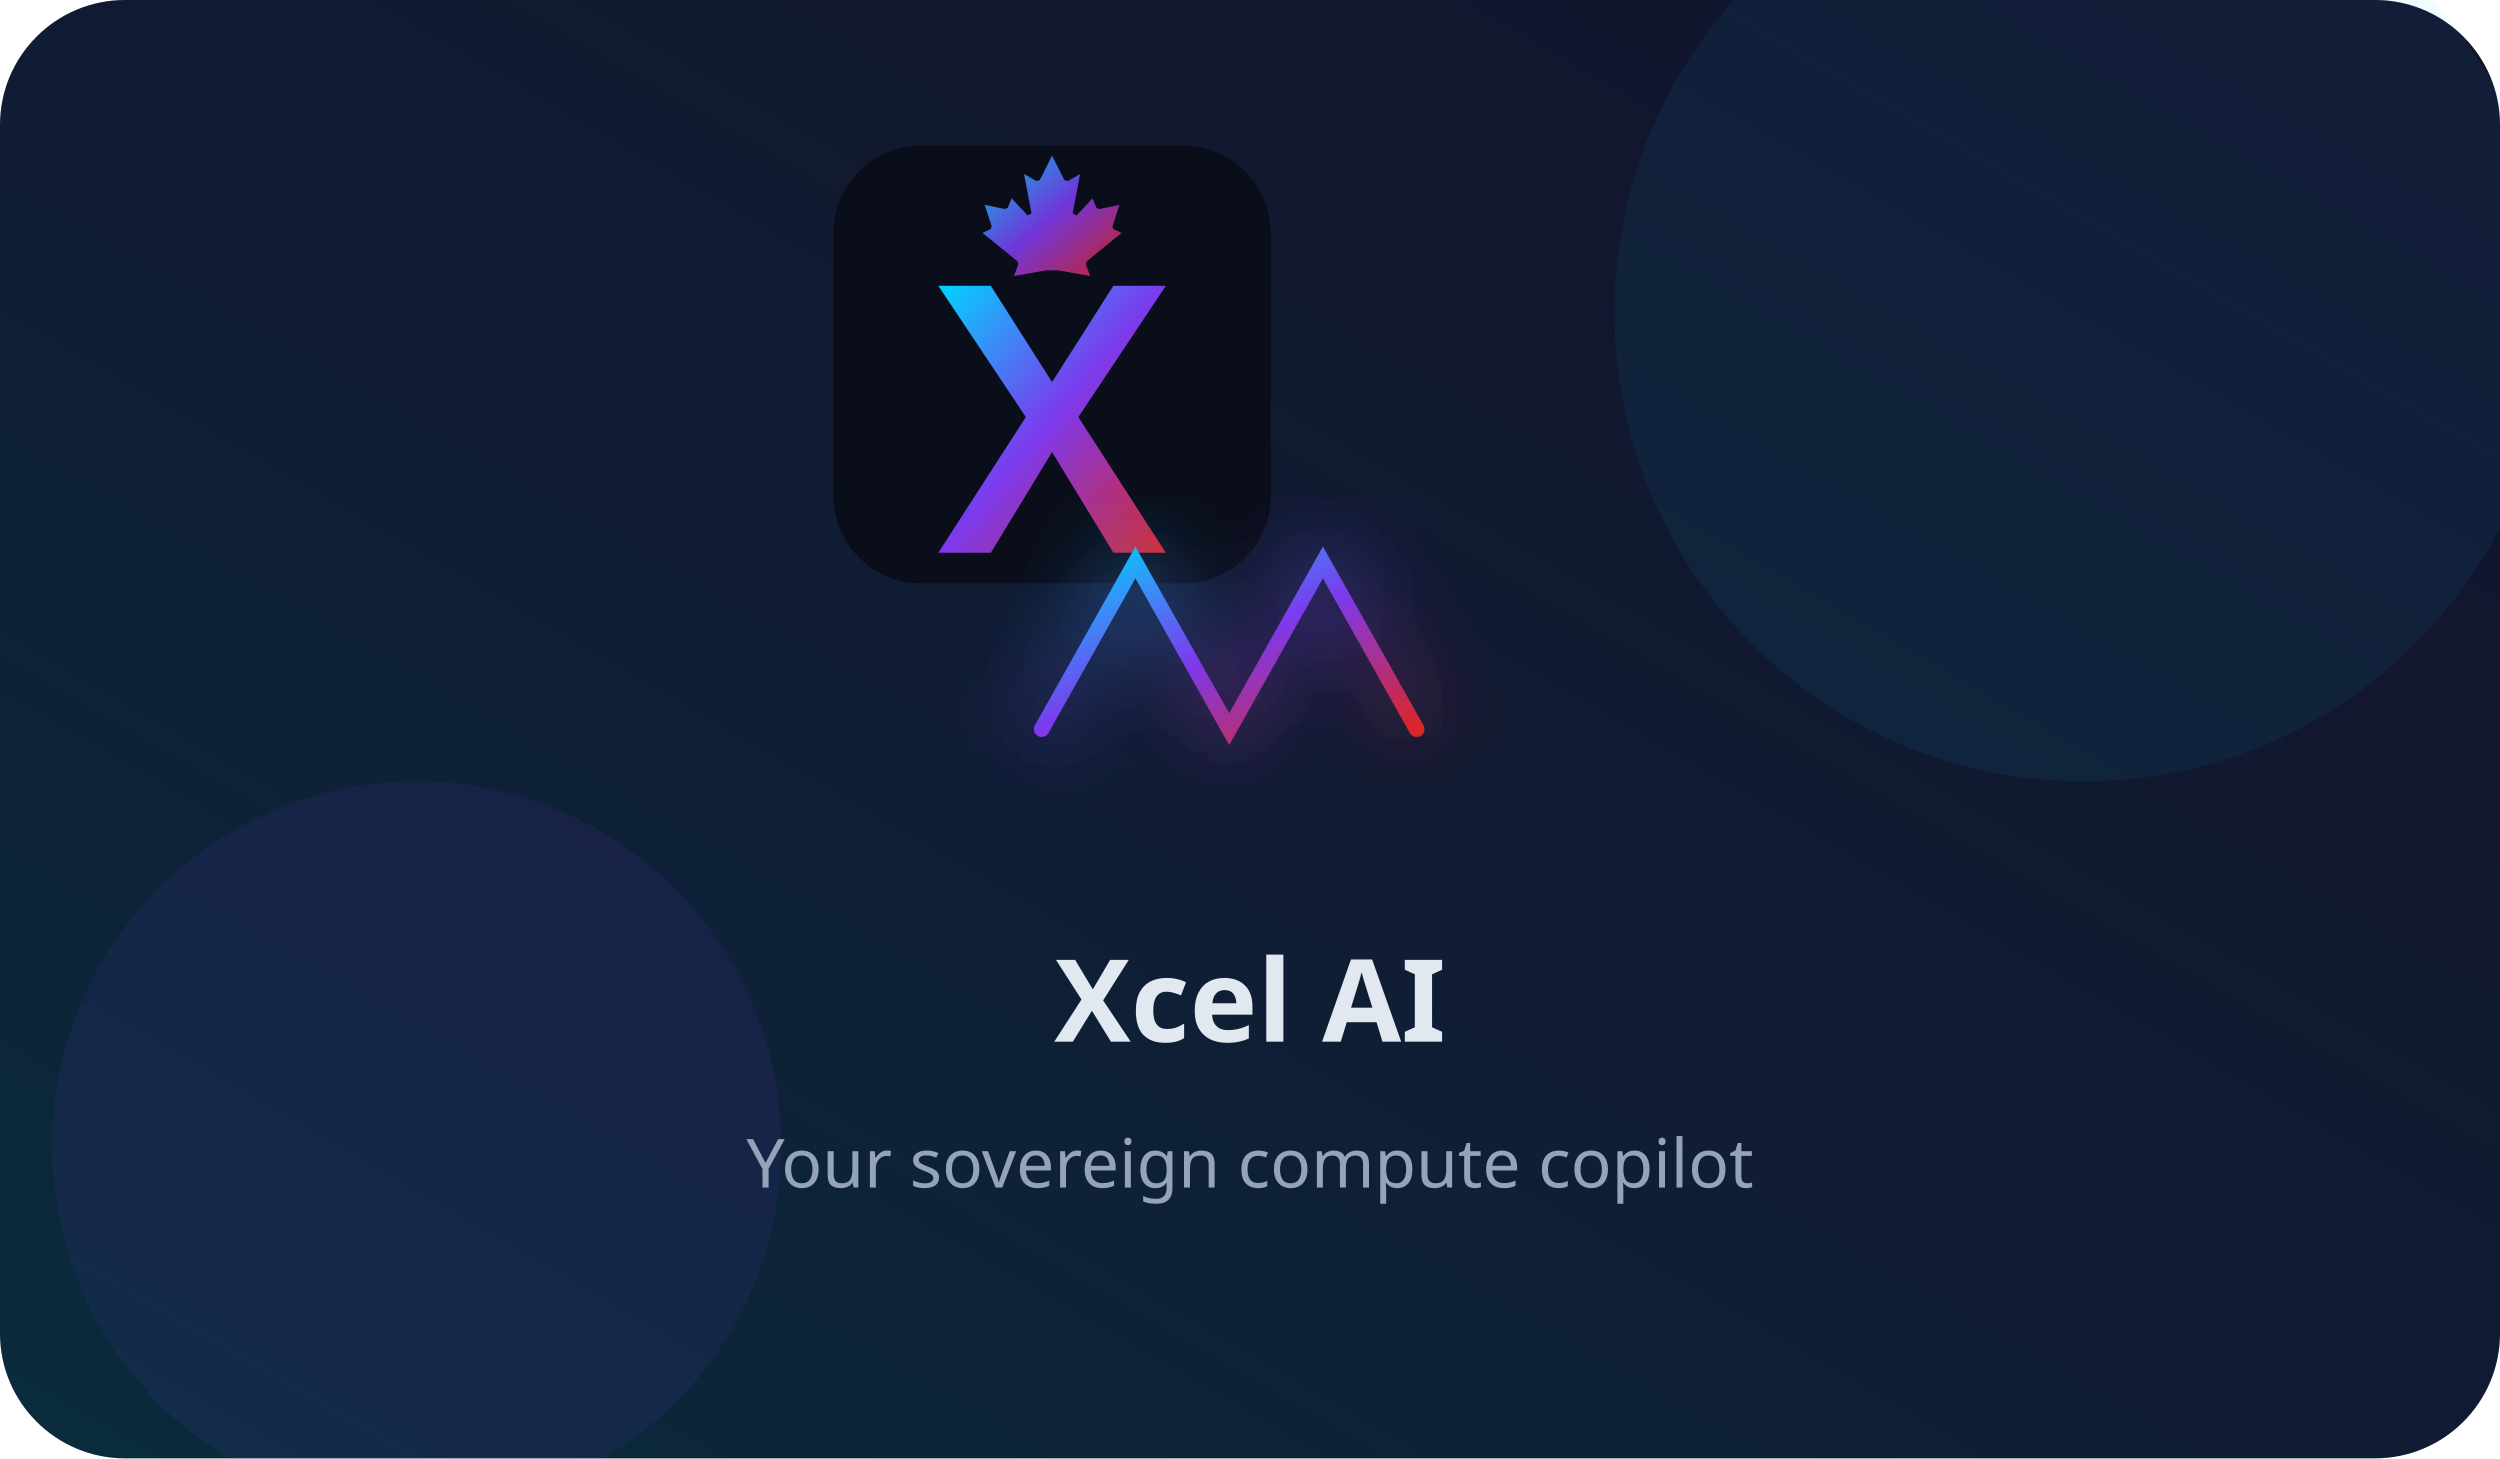
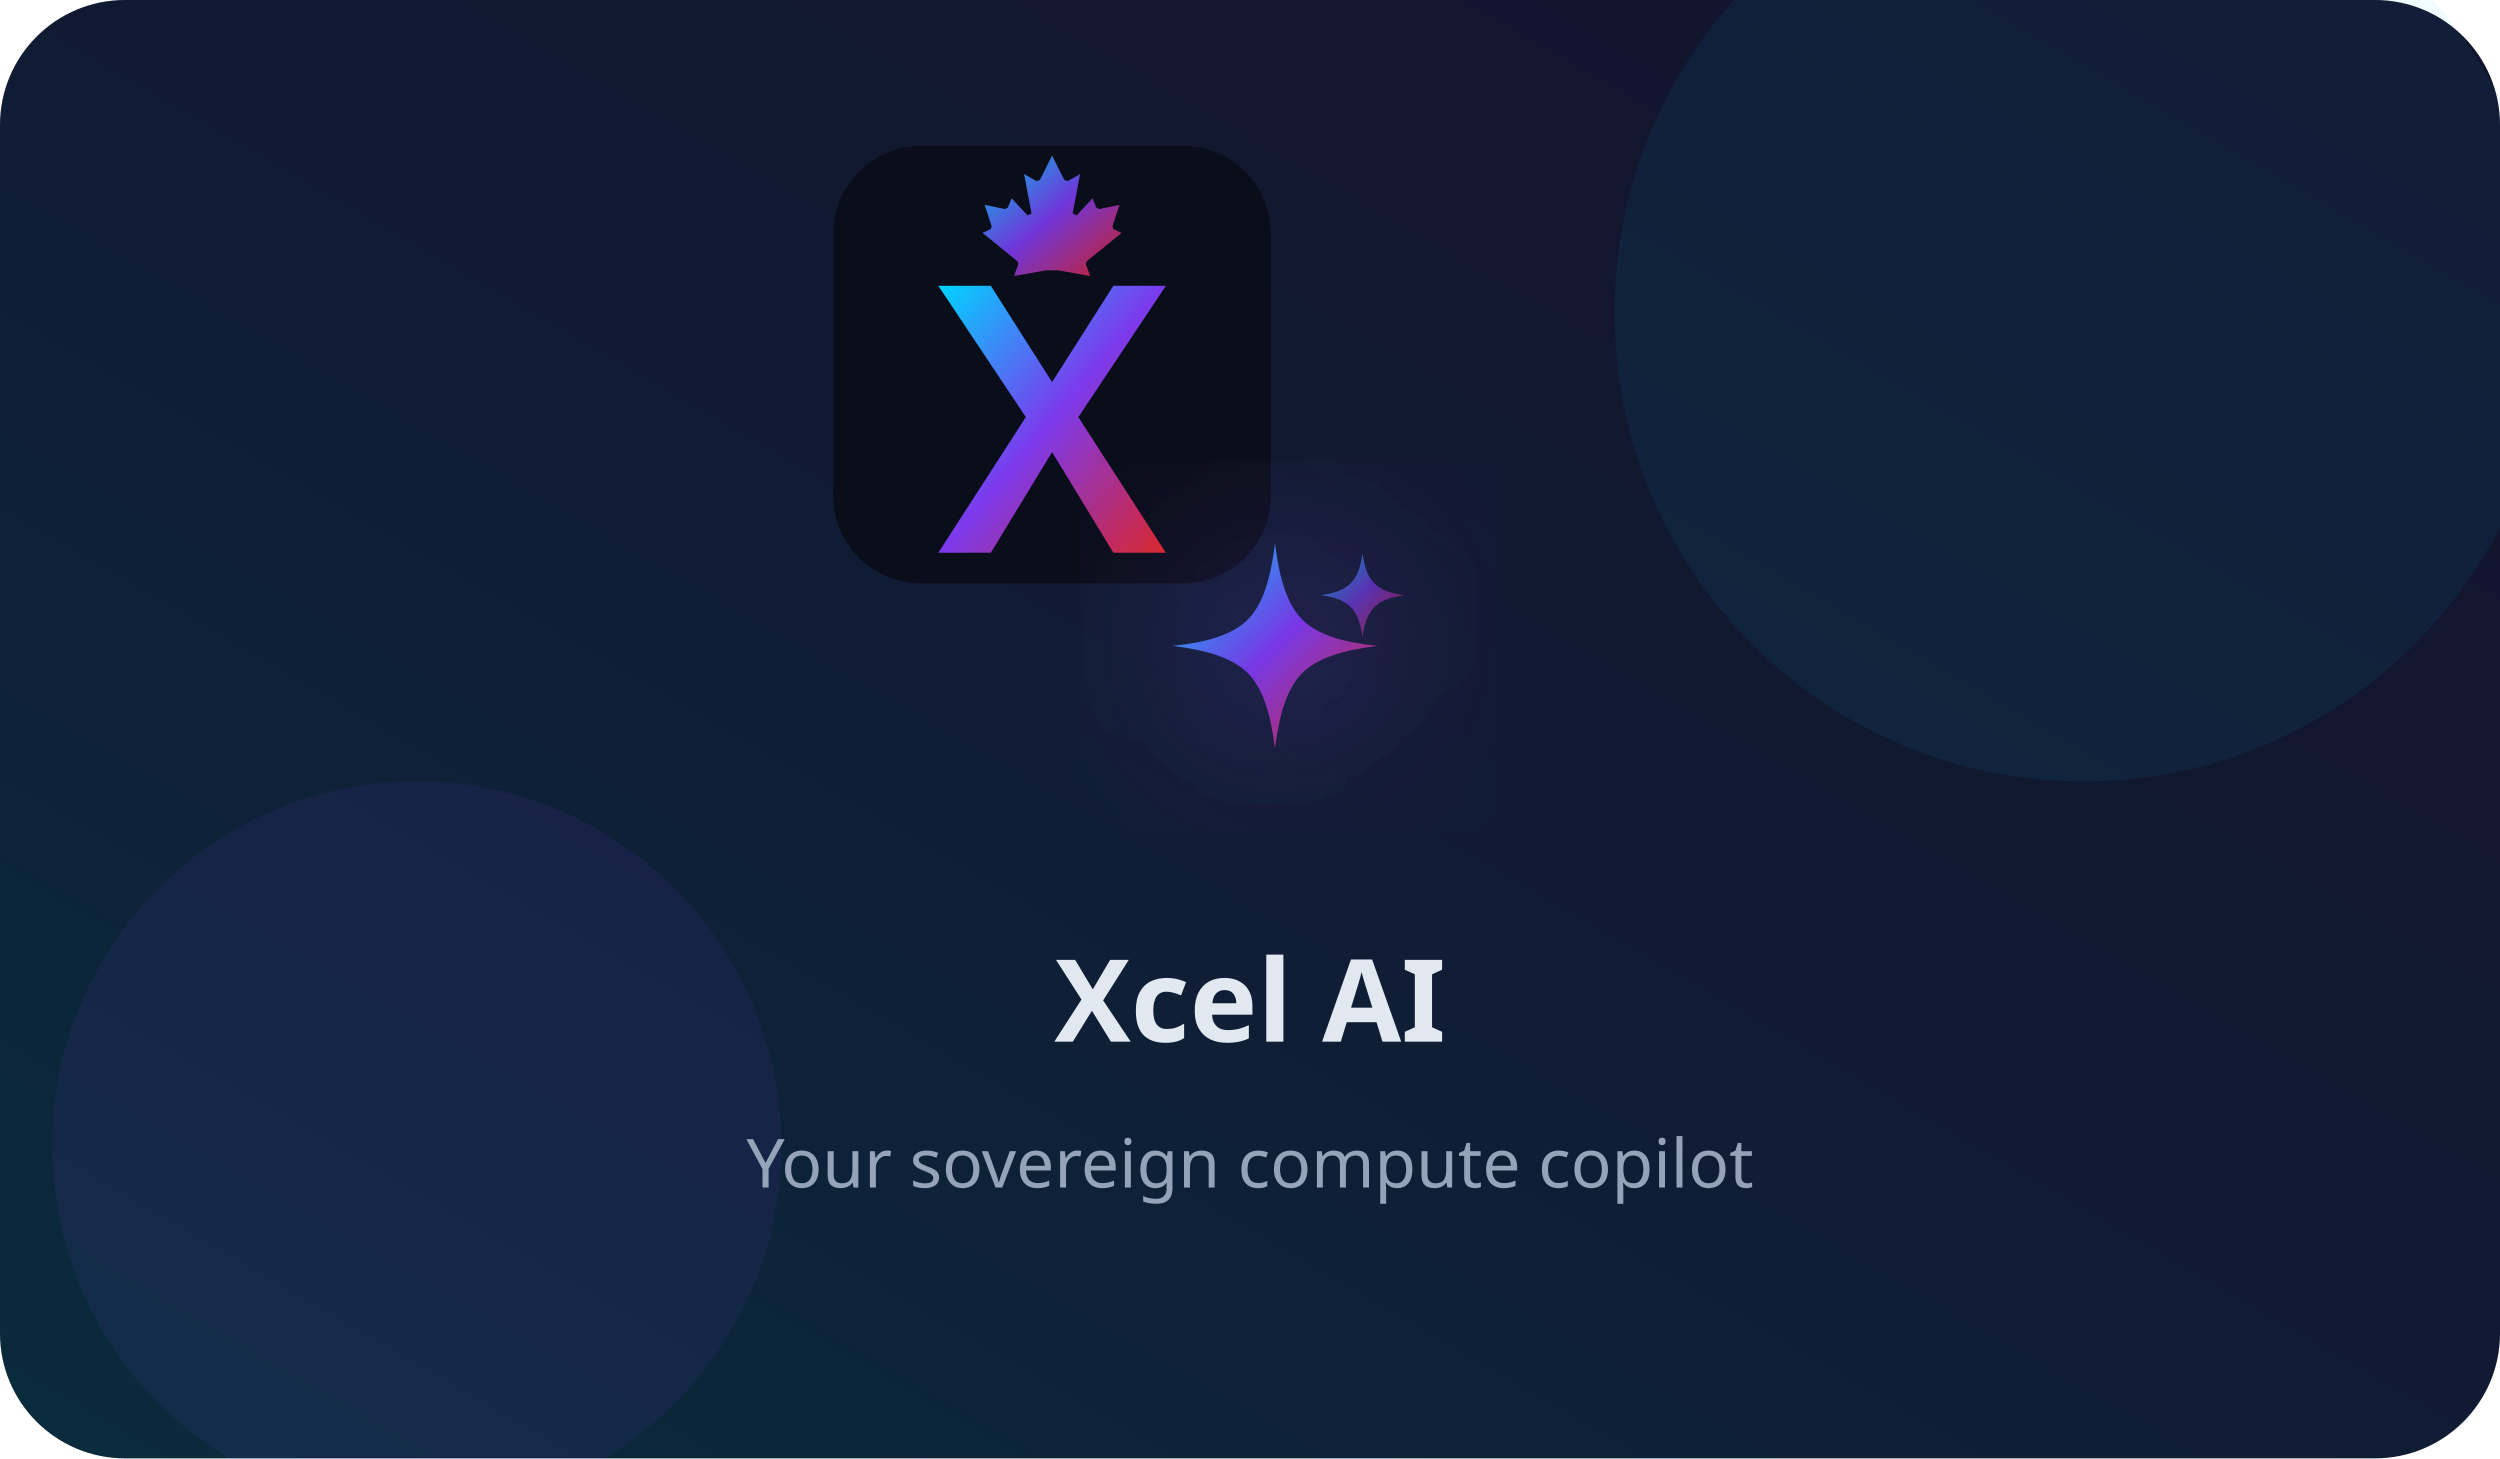
<svg xmlns="http://www.w3.org/2000/svg" viewBox="0 0 480 280" fill="none">
  <defs>
    <linearGradient id="g" x1="0%" y1="0%" x2="100%" y2="100%">
      <stop offset="0%" stop-color="#00d4ff" />
      <stop offset="50%" stop-color="#7c3aed" />
      <stop offset="100%" stop-color="#dc2626" />
    </linearGradient>
    <linearGradient id="gSoft" x1="0%" y1="100%" x2="100%" y2="0%">
      <stop offset="0%" stop-color="#00d4ff" stop-opacity="0.15" />
      <stop offset="100%" stop-color="#7c3aed" stop-opacity="0.08" />
    </linearGradient>
    <filter id="glow" x="-40%" y="-40%" width="180%" height="180%">
      <feGaussianBlur stdDeviation="8" result="b" />
      <feMerge>
        <feMergeNode in="b" />
        <feMergeNode in="SourceGraphic" />
      </feMerge>
    </filter>
  </defs>
  <rect width="480" height="280" rx="24" fill="#0a0e1a" />
  <rect width="480" height="280" rx="24" fill="url(#gSoft)" />
  <circle cx="400" cy="60" r="90" fill="#00d4ff" opacity="0.06" />
  <circle cx="80" cy="220" r="70" fill="#7c3aed" opacity="0.08" />
  <g transform="translate(160,28) scale(0.42)">
    <rect width="200" height="200" rx="40" fill="#0a0e1a" />
    <path d="M102.6,56.9 L117.4,59.5 L115.4,54.0 L115.8,52.8 L131.8,39.8 L128.1,38.1 L127.6,36.8 L130.8,27.0 L121.5,28.9 L120.2,28.2 L118.5,24.0 L111.2,31.8 L109.4,30.9 L112.8,12.9 L107.2,16.1 L105.6,15.6 L100.0,4.5 L94.4,15.6 L92.8,16.1 L87.2,12.9 L90.6,30.9 L88.8,31.8 L81.5,24.0 L79.8,28.2 L78.5,28.9 L69.2,27.0 L72.4,36.8 L71.9,38.1 L68.2,39.8 L84.2,52.8 L84.6,54.0 L82.6,59.5 L97.4,56.9 Z" fill="url(#g)" opacity="0.9" />
    <path d="M48,64 L72,64 L100,108 L128,64 L152,64 L112,124 L152,186 L128,186 L100,140 L72,186 L48,186 L88,124 Z" fill="url(#g)" />
  </g>
+   <g filter="url(#glow)" transform="translate(216, 100) scale(2.4)" fill="url(#g)">
+     <path d="M12 1.8c.38 3.07 1.05 4.96 2.18 6.1 1.13 1.13 3.02 1.8 6.02 2.1-3 .38-4.89 1.05-6.02 2.18-1.13 1.13-1.8 3.02-2.18 6.02-.38-3-1.05-4.89-2.18-6.02-1.13-1.13-3.02-1.8-6.02-2.18 3-.3 4.89-.97 6.02-2.1C10.95 6.76 11.62 4.87 12 1.8Z" opacity="0.95" />
+     <path d="M19 2.6c.16 1.18.45 1.9.95 2.4.5.5 1.22.79 2.4.95-1.18.16-1.9.45-2.4.95-.5.5-.79 1.22-.95 2.4-.16-1.18-.45-1.9-.95-2.4-.5-.5-1.22-.79-2.4-.95 1.18-.16 1.9-.45 2.4-.95.5-.5.79-1.22.95-2.4Z" opacity="0.65" />
+   </g>
  <text x="240" y="200" text-anchor="middle" fill="#e2e8f0" font-family="system-ui,sans-serif" font-size="22" font-weight="700">Xcel AI</text>
  <text x="240" y="228" text-anchor="middle" fill="#94a3b8" font-family="system-ui,sans-serif" font-size="13">Your sovereign compute copilot</text>
-   <g filter="url(#glow)" transform="translate(200,108)">
-     <path d="M0,32 L18,0 L36,32 L54,0 L72,32" stroke="url(#g)" stroke-width="3" fill="none" stroke-linecap="round" />
-   </g>
</svg>
